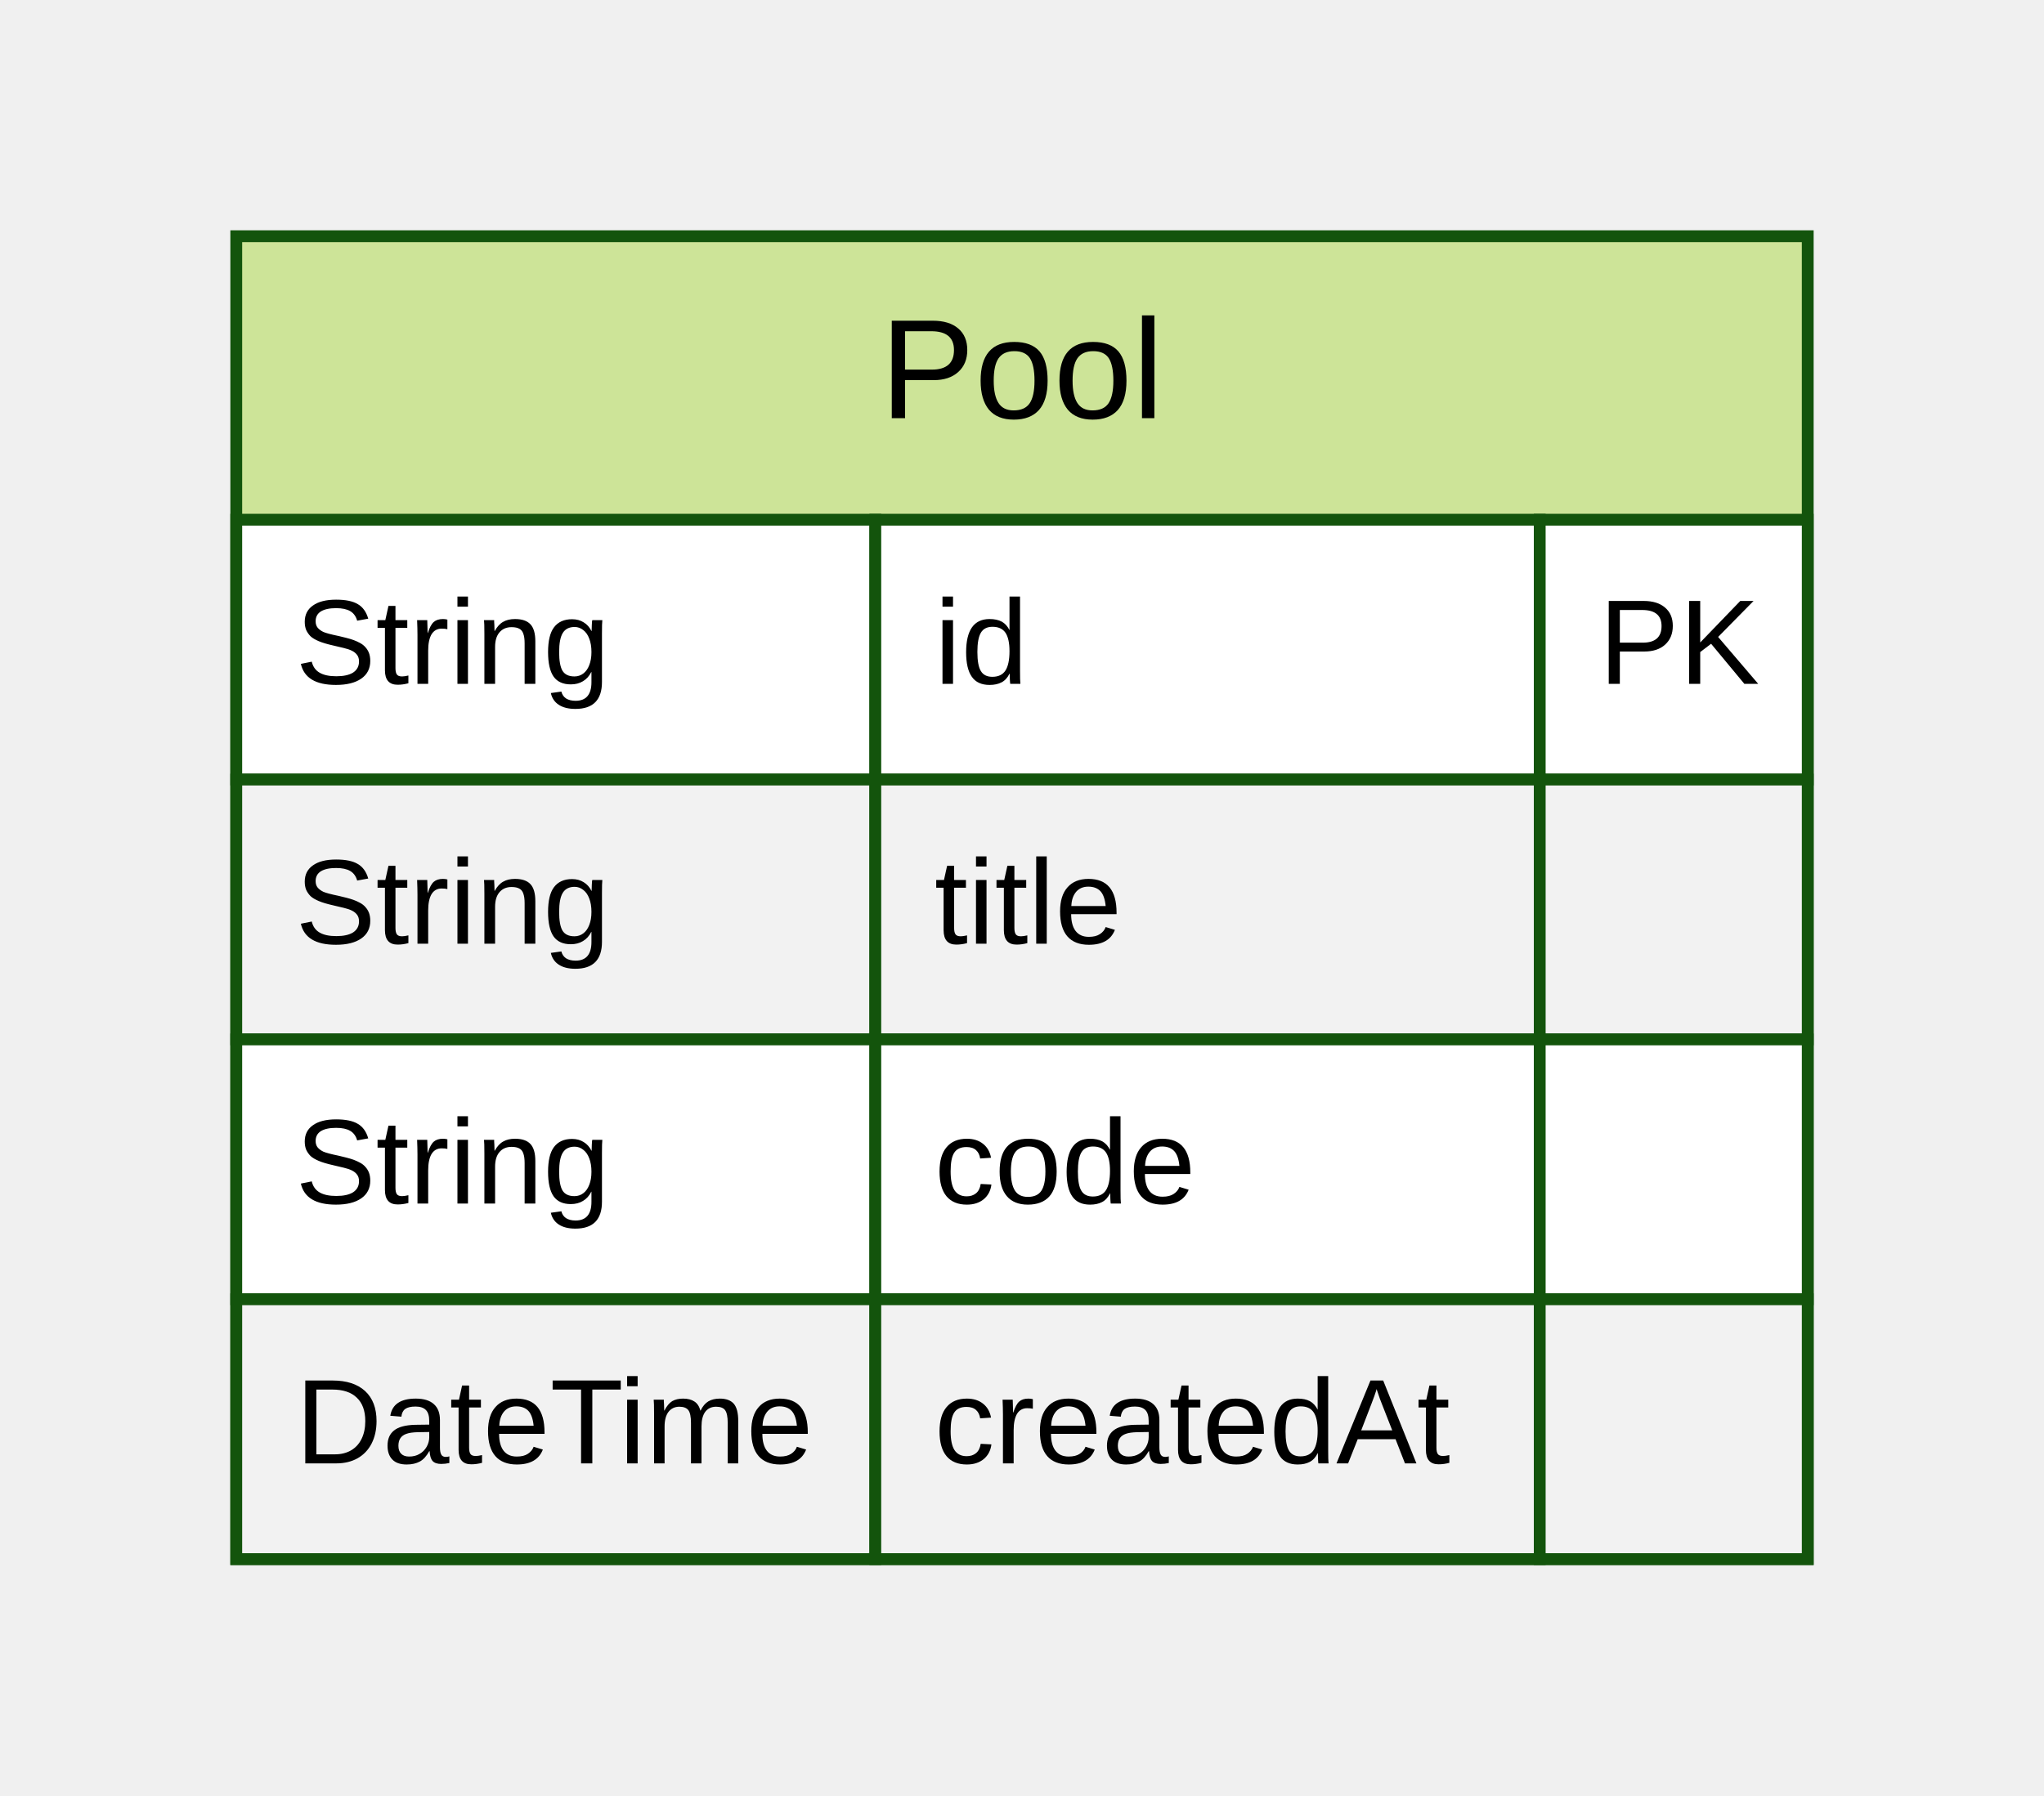
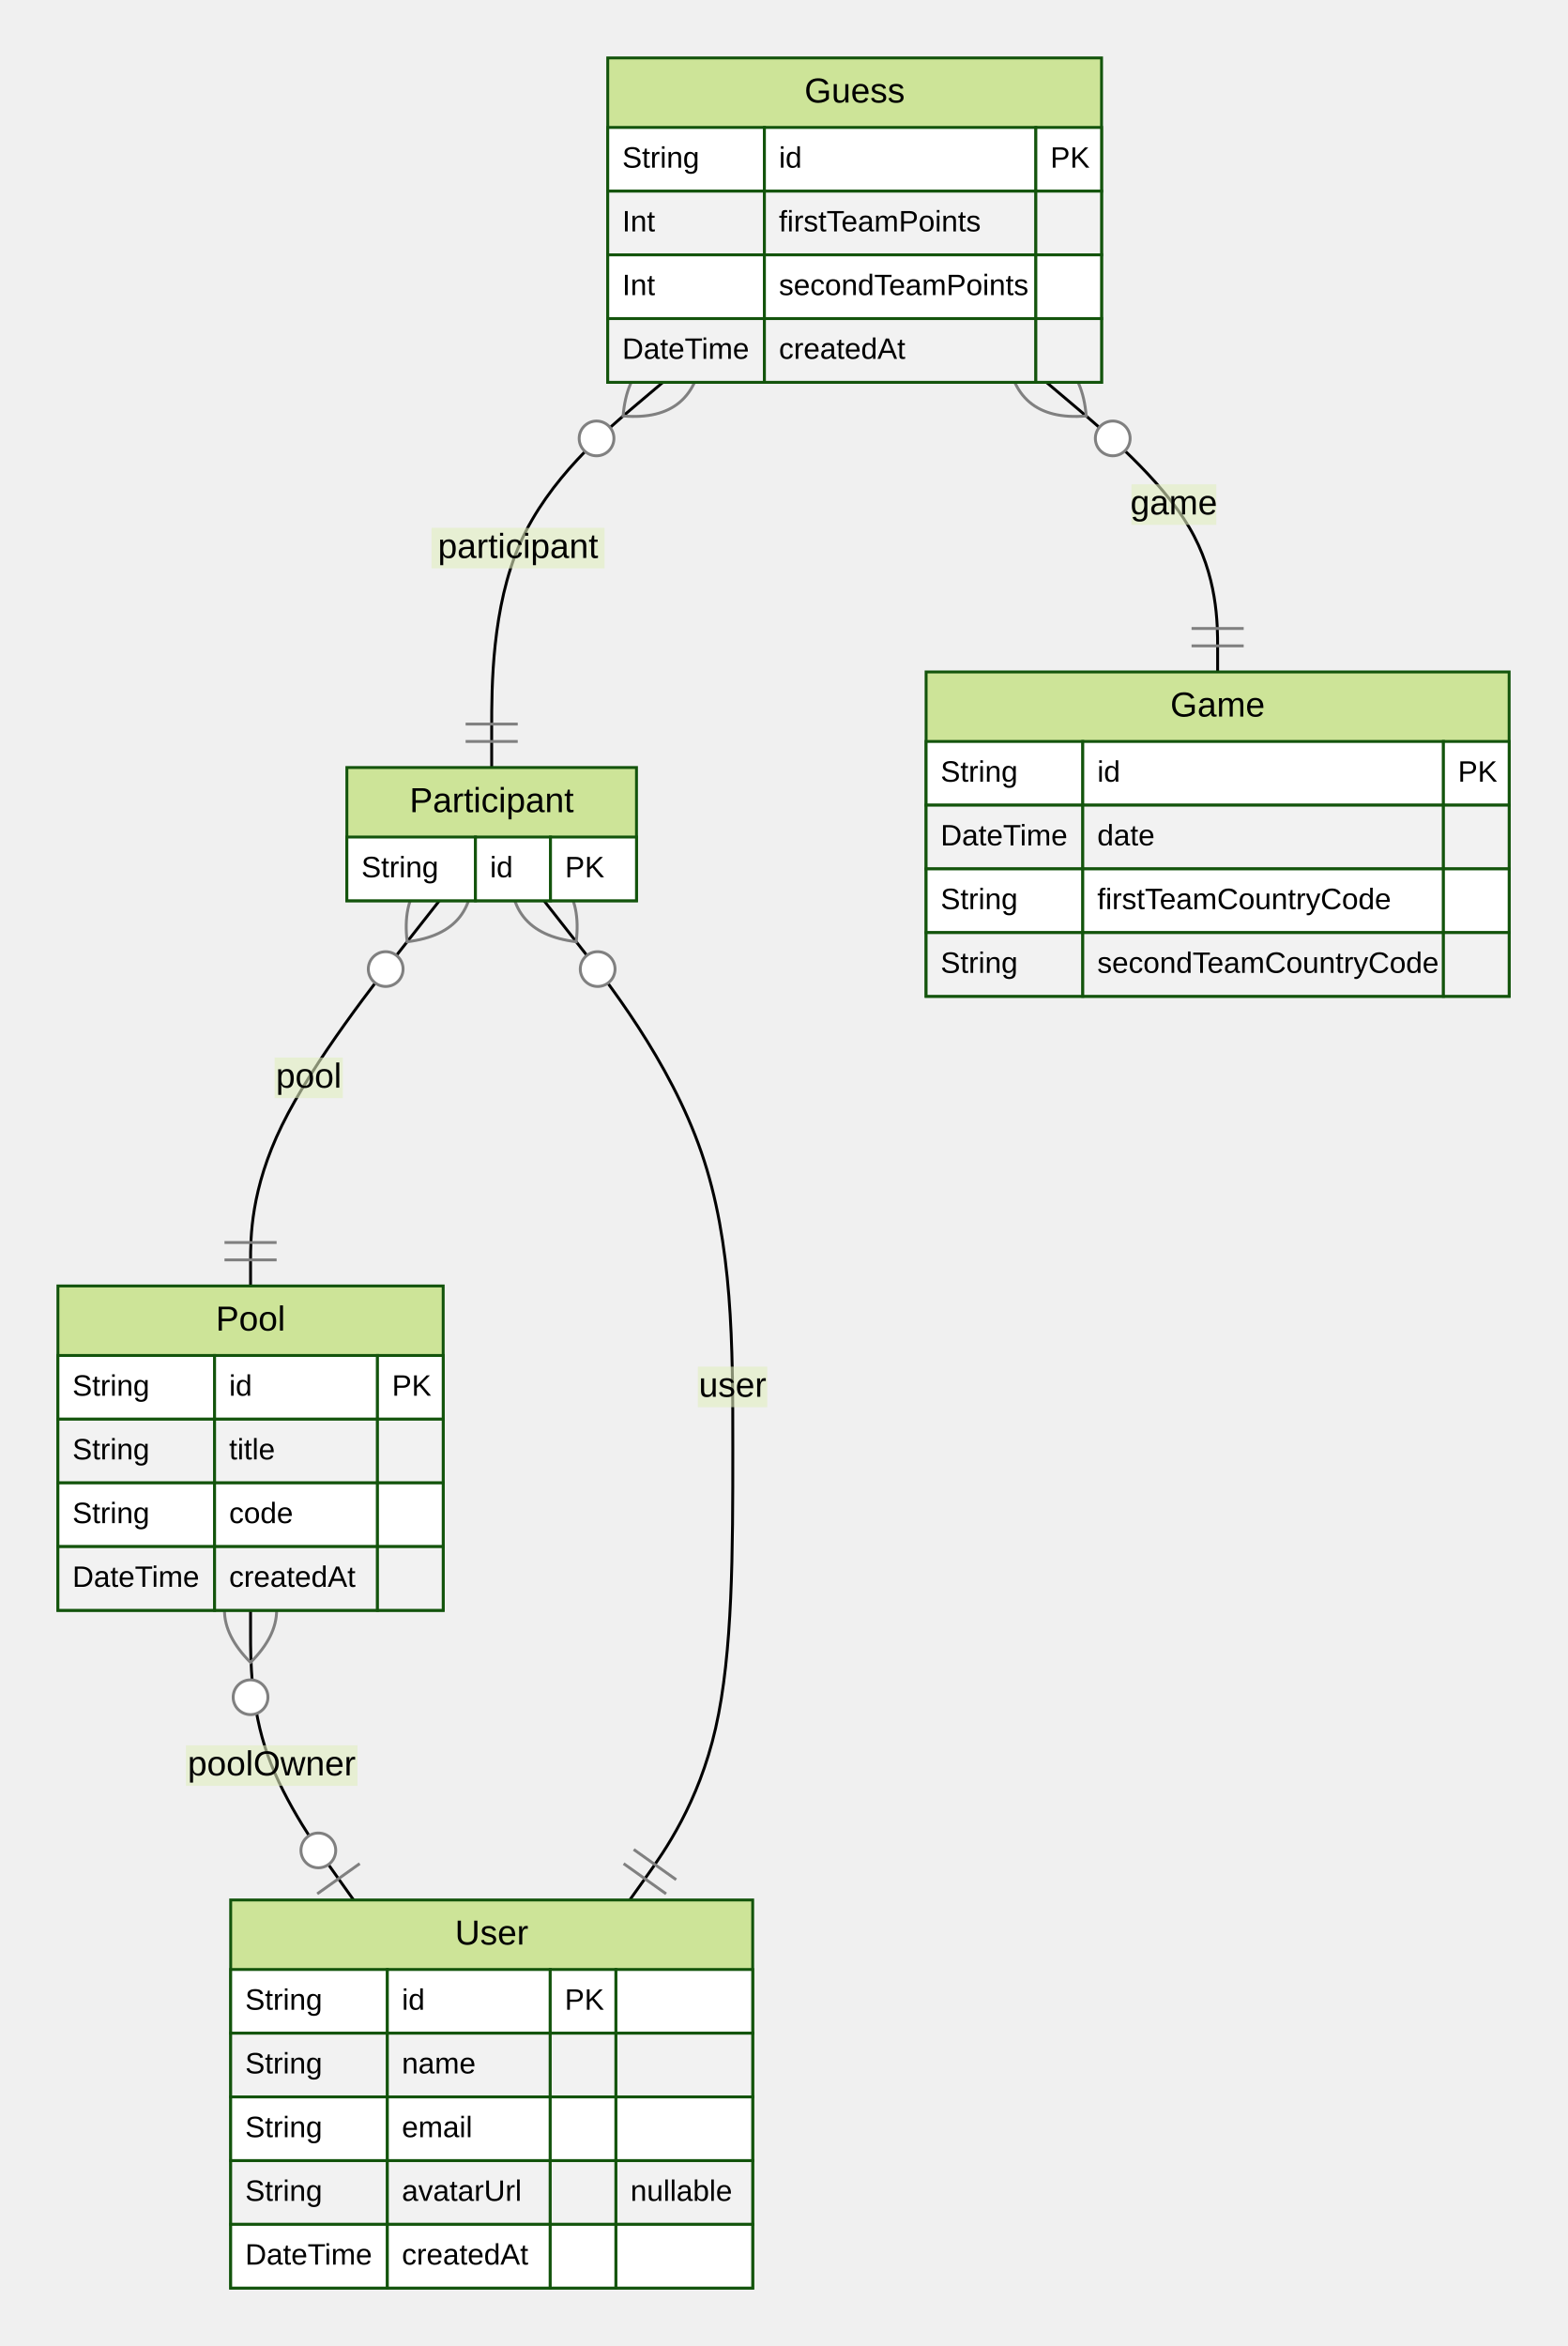
- <svg xmlns="http://www.w3.org/2000/svg" aria-labelledby="chart-title-mermaid-0 chart-desc-mermaid-0" role="img" viewBox="0 0 173.026 152" style="max-width: 173.026px; background-color: white;" width="100%" id="mermaid-0">
+ <svg xmlns="http://www.w3.org/2000/svg" aria-labelledby="chart-title-mermaid-0 chart-desc-mermaid-0" role="img" viewBox="0 0 541.082 810" style="max-width: 541.082px; background-color: white;" width="100%" id="mermaid-0">
  <style>#mermaid-0 {font-family:"trebuchet ms",verdana,arial,sans-serif;font-size:16px;fill:#000000;}#mermaid-0 .error-icon{fill:#552222;}#mermaid-0 .error-text{fill:#552222;stroke:#552222;}#mermaid-0 .edge-thickness-normal{stroke-width:2px;}#mermaid-0 .edge-thickness-thick{stroke-width:3.5px;}#mermaid-0 .edge-pattern-solid{stroke-dasharray:0;}#mermaid-0 .edge-pattern-dashed{stroke-dasharray:3;}#mermaid-0 .edge-pattern-dotted{stroke-dasharray:2;}#mermaid-0 .marker{fill:#000000;stroke:#000000;}#mermaid-0 .marker.cross{stroke:#000000;}#mermaid-0 svg{font-family:"trebuchet ms",verdana,arial,sans-serif;font-size:16px;}#mermaid-0 .entityBox{fill:#cde498;stroke:#13540c;}#mermaid-0 .attributeBoxOdd{fill:#ffffff;stroke:#13540c;}#mermaid-0 .attributeBoxEven{fill:#f2f2f2;stroke:#13540c;}#mermaid-0 .relationshipLabelBox{fill:hsl(78.158, 58.462%, 84.51%);opacity:0.7;background-color:hsl(78.158, 58.462%, 84.51%);}#mermaid-0 .relationshipLabelBox rect{opacity:0.5;}#mermaid-0 .relationshipLine{stroke:#000000;}#mermaid-0 :root{--mermaid-font-family:"trebuchet ms",verdana,arial,sans-serif;}</style>
  <g />
  <defs>
    <marker orient="auto" markerHeight="18" markerWidth="18" refY="9" refX="0" id="ONLY_ONE_START">
      <path d="M9,0 L9,18 M15,0 L15,18" fill="none" stroke="gray" />
    </marker>
  </defs>
  <defs>
    <marker orient="auto" markerHeight="18" markerWidth="18" refY="9" refX="18" id="ONLY_ONE_END">
      <path d="M3,0 L3,18 M9,0 L9,18" fill="none" stroke="gray" />
    </marker>
  </defs>
  <defs>
    <marker orient="auto" markerHeight="18" markerWidth="30" refY="9" refX="0" id="ZERO_OR_ONE_START">
      <circle r="6" cy="9" cx="21" fill="white" stroke="gray" />
      <path d="M9,0 L9,18" fill="none" stroke="gray" />
    </marker>
  </defs>
  <defs>
    <marker orient="auto" markerHeight="18" markerWidth="30" refY="9" refX="30" id="ZERO_OR_ONE_END">
      <circle r="6" cy="9" cx="9" fill="white" stroke="gray" />
      <path d="M21,0 L21,18" fill="none" stroke="gray" />
    </marker>
  </defs>
  <defs>
    <marker orient="auto" markerHeight="36" markerWidth="45" refY="18" refX="18" id="ONE_OR_MORE_START">
      <path d="M0,18 Q 18,0 36,18 Q 18,36 0,18 M42,9 L42,27" fill="none" stroke="gray" />
    </marker>
  </defs>
  <defs>
    <marker orient="auto" markerHeight="36" markerWidth="45" refY="18" refX="27" id="ONE_OR_MORE_END">
      <path d="M3,9 L3,27 M9,18 Q27,0 45,18 Q27,36 9,18" fill="none" stroke="gray" />
    </marker>
  </defs>
  <defs>
    <marker orient="auto" markerHeight="36" markerWidth="57" refY="18" refX="18" id="ZERO_OR_MORE_START">
      <circle r="6" cy="18" cx="48" fill="white" stroke="gray" />
      <path d="M0,18 Q18,0 36,18 Q18,36 0,18" fill="none" stroke="gray" />
    </marker>
  </defs>
  <defs>
    <marker orient="auto" markerHeight="36" markerWidth="57" refY="18" refX="39" id="ZERO_OR_MORE_END">
      <circle r="6" cy="18" cx="9" fill="white" stroke="gray" />
      <path d="M21,18 Q39,0 57,18 Q39,36 21,18" fill="none" stroke="gray" />
    </marker>
  </defs>
-   <g transform="translate(20,20 )" id="Pool">
+   <path marker-start="url(#ZERO_OR_MORE_START)" marker-end="url(#ZERO_OR_ONE_END)" fill="none" stroke="gray" d="M86.513,556L86.513,564.333C86.513,572.667,86.513,589.333,92.443,606C98.373,622.667,110.233,639.333,116.163,647.667L122.093,656" class="er relationshipLine" />
+   <path marker-start="url(#ZERO_OR_MORE_START)" marker-end="url(#ONLY_ONE_END)" fill="none" stroke="gray" d="M187.835,311L198.7,324.833C209.565,338.667,231.296,366.333,242.161,397.833C253.026,429.333,253.026,464.667,253.026,500C253.026,535.333,253.026,570.667,247.096,596.667C241.167,622.667,229.307,639.333,223.377,647.667L217.447,656" class="er relationshipLine" />
+   <path marker-start="url(#ZERO_OR_MORE_START)" marker-end="url(#ONLY_ONE_END)" fill="none" stroke="gray" d="M151.705,311L140.839,324.833C129.974,338.667,108.244,366.333,97.378,388.5C86.513,410.667,86.513,427.333,86.513,435.667L86.513,444" class="er relationshipLine" />
+   <path marker-start="url(#ZERO_OR_MORE_START)" marker-end="url(#ONLY_ONE_END)" fill="none" stroke="gray" d="M228.887,132L219.034,140.333C209.181,148.667,189.476,165.333,179.623,187.5C169.77,209.667,169.77,237.333,169.77,251.167L169.77,265" class="er relationshipLine" />
+   <path marker-start="url(#ZERO_OR_MORE_START)" marker-end="url(#ONLY_ONE_END)" fill="none" stroke="gray" d="M361.309,132L371.162,140.333C381.015,148.667,400.72,165.333,410.573,182C420.426,198.667,420.426,215.333,420.426,223.667L420.426,232" class="er relationshipLine" />
+   <g transform="translate(20,444 )" id="Pool">
    <rect height="112" width="133.026" y="0" x="0" stroke="gray" fill-opacity="100%" fill="honeydew" class="er entityBox" />
    <text transform="translate(66.51321,12)" style="font-family: &quot;trebuchet ms&quot;, verdana, arial, sans-serif;; font-size: 12px" text-anchor="middle" dominant-baseline="middle" y="0" x="0" id="entity-Pool" class="er entityLabel">Pool</text>
    <rect height="22" width="54.096" y="24" x="0" stroke="gray" fill-opacity="100%" fill="honeydew" class="er attributeBoxOdd" />
    <text transform="translate(5,35)" style="font-family: &quot;trebuchet ms&quot;, verdana, arial, sans-serif;; font-size: 10.2px" text-anchor="left" dominant-baseline="middle" y="0" x="0" id="entity-Pool-attr-1-type" class="er entityLabel">String</text>
    <rect height="22" width="56.243" y="24" x="54.096" stroke="gray" fill-opacity="100%" fill="honeydew" class="er attributeBoxOdd" />
    <text transform="translate(59.09555,35)" style="font-family: &quot;trebuchet ms&quot;, verdana, arial, sans-serif;; font-size: 10.2px" text-anchor="left" dominant-baseline="middle" y="0" x="0" id="entity-Pool-attr-1-name" class="er entityLabel">id</text>
    <rect height="22" width="22.688" y="24" x="110.339" stroke="gray" fill-opacity="100%" fill="honeydew" class="er attributeBoxOdd" />
    <text transform="translate(115.3387,35)" style="font-family: &quot;trebuchet ms&quot;, verdana, arial, sans-serif;; font-size: 10.2px" text-anchor="left" dominant-baseline="middle" y="0" x="0" id="entity-Pool-attr-1-key" class="er entityLabel">PK</text>
    <rect height="22" width="54.096" y="46" x="0" stroke="gray" fill-opacity="100%" fill="honeydew" class="er attributeBoxEven" />
    <text transform="translate(5,57)" style="font-family: &quot;trebuchet ms&quot;, verdana, arial, sans-serif;; font-size: 10.2px" text-anchor="left" dominant-baseline="middle" y="0" x="0" id="entity-Pool-attr-2-type" class="er entityLabel">String</text>
    <rect height="22" width="56.243" y="46" x="54.096" stroke="gray" fill-opacity="100%" fill="honeydew" class="er attributeBoxEven" />
    <text transform="translate(59.09555,57)" style="font-family: &quot;trebuchet ms&quot;, verdana, arial, sans-serif;; font-size: 10.2px" text-anchor="left" dominant-baseline="middle" y="0" x="0" id="entity-Pool-attr-2-name" class="er entityLabel">title</text>
    <rect height="22" width="22.688" y="46" x="110.339" stroke="gray" fill-opacity="100%" fill="honeydew" class="er attributeBoxEven" />
    <text transform="translate(115.3387,57)" style="font-family: &quot;trebuchet ms&quot;, verdana, arial, sans-serif;; font-size: 10.2px" text-anchor="left" dominant-baseline="middle" y="0" x="0" id="entity-Pool-attr-2-key" class="er entityLabel" />
    <rect height="22" width="54.096" y="68" x="0" stroke="gray" fill-opacity="100%" fill="honeydew" class="er attributeBoxOdd" />
    <text transform="translate(5,79)" style="font-family: &quot;trebuchet ms&quot;, verdana, arial, sans-serif;; font-size: 10.2px" text-anchor="left" dominant-baseline="middle" y="0" x="0" id="entity-Pool-attr-3-type" class="er entityLabel">String</text>
    <rect height="22" width="56.243" y="68" x="54.096" stroke="gray" fill-opacity="100%" fill="honeydew" class="er attributeBoxOdd" />
    <text transform="translate(59.09555,79)" style="font-family: &quot;trebuchet ms&quot;, verdana, arial, sans-serif;; font-size: 10.2px" text-anchor="left" dominant-baseline="middle" y="0" x="0" id="entity-Pool-attr-3-name" class="er entityLabel">code</text>
    <rect height="22" width="22.688" y="68" x="110.339" stroke="gray" fill-opacity="100%" fill="honeydew" class="er attributeBoxOdd" />
    <text transform="translate(115.3387,79)" style="font-family: &quot;trebuchet ms&quot;, verdana, arial, sans-serif;; font-size: 10.2px" text-anchor="left" dominant-baseline="middle" y="0" x="0" id="entity-Pool-attr-3-key" class="er entityLabel" />
    <rect height="22" width="54.096" y="90" x="0" stroke="gray" fill-opacity="100%" fill="honeydew" class="er attributeBoxEven" />
    <text transform="translate(5,101)" style="font-family: &quot;trebuchet ms&quot;, verdana, arial, sans-serif;; font-size: 10.2px" text-anchor="left" dominant-baseline="middle" y="0" x="0" id="entity-Pool-attr-4-type" class="er entityLabel">DateTime</text>
    <rect height="22" width="56.243" y="90" x="54.096" stroke="gray" fill-opacity="100%" fill="honeydew" class="er attributeBoxEven" />
    <text transform="translate(59.09555,101)" style="font-family: &quot;trebuchet ms&quot;, verdana, arial, sans-serif;; font-size: 10.2px" text-anchor="left" dominant-baseline="middle" y="0" x="0" id="entity-Pool-attr-4-name" class="er entityLabel">createdAt</text>
    <rect height="22" width="22.688" y="90" x="110.339" stroke="gray" fill-opacity="100%" fill="honeydew" class="er attributeBoxEven" />
    <text transform="translate(115.3387,101)" style="font-family: &quot;trebuchet ms&quot;, verdana, arial, sans-serif;; font-size: 10.2px" text-anchor="left" dominant-baseline="middle" y="0" x="0" id="entity-Pool-attr-4-key" class="er entityLabel" />
  </g>
+   <g transform="translate(119.7698,265 )" id="Participant">
+     <rect height="46" width="100" y="0" x="0" stroke="gray" fill-opacity="100%" fill="honeydew" class="er entityBox" />
+     <text transform="translate(50,12)" style="font-family: &quot;trebuchet ms&quot;, verdana, arial, sans-serif;; font-size: 12px" text-anchor="middle" dominant-baseline="middle" y="0" x="0" id="entity-Participant" class="er entityLabel">Participant</text>
+     <rect height="22" width="44.399" y="24" x="0" stroke="gray" fill-opacity="100%" fill="honeydew" class="er attributeBoxOdd" />
+     <text transform="translate(5,35)" style="font-family: &quot;trebuchet ms&quot;, verdana, arial, sans-serif;; font-size: 10.2px" text-anchor="left" dominant-baseline="middle" y="0" x="0" id="entity-Participant-attr-1-type" class="er entityLabel">String</text>
+     <rect height="22" width="25.911" y="24" x="44.399" stroke="gray" fill-opacity="100%" fill="honeydew" class="er attributeBoxOdd" />
+     <text transform="translate(49.39862,35)" style="font-family: &quot;trebuchet ms&quot;, verdana, arial, sans-serif;; font-size: 10.2px" text-anchor="left" dominant-baseline="middle" y="0" x="0" id="entity-Participant-attr-1-name" class="er entityLabel">id</text>
+     <rect height="22" width="29.69" y="24" x="70.31" stroke="gray" fill-opacity="100%" fill="honeydew" class="er attributeBoxOdd" />
+     <text transform="translate(75.30976,35)" style="font-family: &quot;trebuchet ms&quot;, verdana, arial, sans-serif;; font-size: 10.2px" text-anchor="left" dominant-baseline="middle" y="0" x="0" id="entity-Participant-attr-1-key" class="er entityLabel">PK</text>
+   </g>
+   <g transform="translate(79.65034,656 )" id="User">
+     <rect height="134" width="180.239" y="0" x="0" stroke="gray" fill-opacity="100%" fill="honeydew" class="er entityBox" />
+     <text transform="translate(90.11948,12)" style="font-family: &quot;trebuchet ms&quot;, verdana, arial, sans-serif;; font-size: 12px" text-anchor="middle" dominant-baseline="middle" y="0" x="0" id="entity-User" class="er entityLabel">User</text>
+     <rect height="22" width="54.096" y="24" x="0" stroke="gray" fill-opacity="100%" fill="honeydew" class="er attributeBoxOdd" />
+     <text transform="translate(5,35)" style="font-family: &quot;trebuchet ms&quot;, verdana, arial, sans-serif;; font-size: 10.2px" text-anchor="left" dominant-baseline="middle" y="0" x="0" id="entity-User-attr-1-type" class="er entityLabel">String</text>
+     <rect height="22" width="56.243" y="24" x="54.096" stroke="gray" fill-opacity="100%" fill="honeydew" class="er attributeBoxOdd" />
+     <text transform="translate(59.09555,35)" style="font-family: &quot;trebuchet ms&quot;, verdana, arial, sans-serif;; font-size: 10.2px" text-anchor="left" dominant-baseline="middle" y="0" x="0" id="entity-User-attr-1-name" class="er entityLabel">id</text>
+     <rect height="22" width="22.688" y="24" x="110.339" stroke="gray" fill-opacity="100%" fill="honeydew" class="er attributeBoxOdd" />
+     <text transform="translate(115.3387,35)" style="font-family: &quot;trebuchet ms&quot;, verdana, arial, sans-serif;; font-size: 10.2px" text-anchor="left" dominant-baseline="middle" y="0" x="0" id="entity-User-attr-1-key" class="er entityLabel">PK</text>
+     <rect height="22" width="47.213" y="24" x="133.026" stroke="gray" fill-opacity="100%" fill="honeydew" class="er attributeBoxOdd" />
+     <text transform="translate(138.0264,35)" style="font-family: &quot;trebuchet ms&quot;, verdana, arial, sans-serif;; font-size: 10.2px" text-anchor="left" dominant-baseline="middle" y="0" x="0" id="entity-User-attr-1-comment" class="er entityLabel" />
+     <rect height="22" width="54.096" y="46" x="0" stroke="gray" fill-opacity="100%" fill="honeydew" class="er attributeBoxEven" />
+     <text transform="translate(5,57)" style="font-family: &quot;trebuchet ms&quot;, verdana, arial, sans-serif;; font-size: 10.2px" text-anchor="left" dominant-baseline="middle" y="0" x="0" id="entity-User-attr-2-type" class="er entityLabel">String</text>
+     <rect height="22" width="56.243" y="46" x="54.096" stroke="gray" fill-opacity="100%" fill="honeydew" class="er attributeBoxEven" />
+     <text transform="translate(59.09555,57)" style="font-family: &quot;trebuchet ms&quot;, verdana, arial, sans-serif;; font-size: 10.2px" text-anchor="left" dominant-baseline="middle" y="0" x="0" id="entity-User-attr-2-name" class="er entityLabel">name</text>
+     <rect height="22" width="22.688" y="46" x="110.339" stroke="gray" fill-opacity="100%" fill="honeydew" class="er attributeBoxEven" />
+     <text transform="translate(115.3387,57)" style="font-family: &quot;trebuchet ms&quot;, verdana, arial, sans-serif;; font-size: 10.2px" text-anchor="left" dominant-baseline="middle" y="0" x="0" id="entity-User-attr-2-key" class="er entityLabel" />
+     <rect height="22" width="47.213" y="46" x="133.026" stroke="gray" fill-opacity="100%" fill="honeydew" class="er attributeBoxEven" />
+     <text transform="translate(138.0264,57)" style="font-family: &quot;trebuchet ms&quot;, verdana, arial, sans-serif;; font-size: 10.2px" text-anchor="left" dominant-baseline="middle" y="0" x="0" id="entity-User-attr-2-comment" class="er entityLabel" />
+     <rect height="22" width="54.096" y="68" x="0" stroke="gray" fill-opacity="100%" fill="honeydew" class="er attributeBoxOdd" />
+     <text transform="translate(5,79)" style="font-family: &quot;trebuchet ms&quot;, verdana, arial, sans-serif;; font-size: 10.2px" text-anchor="left" dominant-baseline="middle" y="0" x="0" id="entity-User-attr-3-type" class="er entityLabel">String</text>
+     <rect height="22" width="56.243" y="68" x="54.096" stroke="gray" fill-opacity="100%" fill="honeydew" class="er attributeBoxOdd" />
+     <text transform="translate(59.09555,79)" style="font-family: &quot;trebuchet ms&quot;, verdana, arial, sans-serif;; font-size: 10.2px" text-anchor="left" dominant-baseline="middle" y="0" x="0" id="entity-User-attr-3-name" class="er entityLabel">email</text>
+     <rect height="22" width="22.688" y="68" x="110.339" stroke="gray" fill-opacity="100%" fill="honeydew" class="er attributeBoxOdd" />
+     <text transform="translate(115.3387,79)" style="font-family: &quot;trebuchet ms&quot;, verdana, arial, sans-serif;; font-size: 10.2px" text-anchor="left" dominant-baseline="middle" y="0" x="0" id="entity-User-attr-3-key" class="er entityLabel" />
+     <rect height="22" width="47.213" y="68" x="133.026" stroke="gray" fill-opacity="100%" fill="honeydew" class="er attributeBoxOdd" />
+     <text transform="translate(138.0264,79)" style="font-family: &quot;trebuchet ms&quot;, verdana, arial, sans-serif;; font-size: 10.2px" text-anchor="left" dominant-baseline="middle" y="0" x="0" id="entity-User-attr-3-comment" class="er entityLabel" />
+     <rect height="22" width="54.096" y="90" x="0" stroke="gray" fill-opacity="100%" fill="honeydew" class="er attributeBoxEven" />
+     <text transform="translate(5,101)" style="font-family: &quot;trebuchet ms&quot;, verdana, arial, sans-serif;; font-size: 10.2px" text-anchor="left" dominant-baseline="middle" y="0" x="0" id="entity-User-attr-4-type" class="er entityLabel">String</text>
+     <rect height="22" width="56.243" y="90" x="54.096" stroke="gray" fill-opacity="100%" fill="honeydew" class="er attributeBoxEven" />
+     <text transform="translate(59.09555,101)" style="font-family: &quot;trebuchet ms&quot;, verdana, arial, sans-serif;; font-size: 10.2px" text-anchor="left" dominant-baseline="middle" y="0" x="0" id="entity-User-attr-4-name" class="er entityLabel">avatarUrl</text>
+     <rect height="22" width="22.688" y="90" x="110.339" stroke="gray" fill-opacity="100%" fill="honeydew" class="er attributeBoxEven" />
+     <text transform="translate(115.3387,101)" style="font-family: &quot;trebuchet ms&quot;, verdana, arial, sans-serif;; font-size: 10.2px" text-anchor="left" dominant-baseline="middle" y="0" x="0" id="entity-User-attr-4-key" class="er entityLabel" />
+     <rect height="22" width="47.213" y="90" x="133.026" stroke="gray" fill-opacity="100%" fill="honeydew" class="er attributeBoxEven" />
+     <text transform="translate(138.0264,101)" style="font-family: &quot;trebuchet ms&quot;, verdana, arial, sans-serif;; font-size: 10.2px" text-anchor="left" dominant-baseline="middle" y="0" x="0" id="entity-User-attr-4-comment" class="er entityLabel">nullable</text>
+     <rect height="22" width="54.096" y="112" x="0" stroke="gray" fill-opacity="100%" fill="honeydew" class="er attributeBoxOdd" />
+     <text transform="translate(5,123)" style="font-family: &quot;trebuchet ms&quot;, verdana, arial, sans-serif;; font-size: 10.2px" text-anchor="left" dominant-baseline="middle" y="0" x="0" id="entity-User-attr-5-type" class="er entityLabel">DateTime</text>
+     <rect height="22" width="56.243" y="112" x="54.096" stroke="gray" fill-opacity="100%" fill="honeydew" class="er attributeBoxOdd" />
+     <text transform="translate(59.09555,123)" style="font-family: &quot;trebuchet ms&quot;, verdana, arial, sans-serif;; font-size: 10.2px" text-anchor="left" dominant-baseline="middle" y="0" x="0" id="entity-User-attr-5-name" class="er entityLabel">createdAt</text>
+     <rect height="22" width="22.688" y="112" x="110.339" stroke="gray" fill-opacity="100%" fill="honeydew" class="er attributeBoxOdd" />
+     <text transform="translate(115.3387,123)" style="font-family: &quot;trebuchet ms&quot;, verdana, arial, sans-serif;; font-size: 10.2px" text-anchor="left" dominant-baseline="middle" y="0" x="0" id="entity-User-attr-5-key" class="er entityLabel" />
+     <rect height="22" width="47.213" y="112" x="133.026" stroke="gray" fill-opacity="100%" fill="honeydew" class="er attributeBoxOdd" />
+     <text transform="translate(138.0264,123)" style="font-family: &quot;trebuchet ms&quot;, verdana, arial, sans-serif;; font-size: 10.2px" text-anchor="left" dominant-baseline="middle" y="0" x="0" id="entity-User-attr-5-comment" class="er entityLabel" />
+   </g>
+   <g transform="translate(319.7698,232 )" id="Game">
+     <rect height="112" width="201.312" y="0" x="0" stroke="gray" fill-opacity="100%" fill="honeydew" class="er entityBox" />
+     <text transform="translate(100.6562,12)" style="font-family: &quot;trebuchet ms&quot;, verdana, arial, sans-serif;; font-size: 12px" text-anchor="middle" dominant-baseline="middle" y="0" x="0" id="entity-Game" class="er entityLabel">Game</text>
+     <rect height="22" width="54.096" y="24" x="0" stroke="gray" fill-opacity="100%" fill="honeydew" class="er attributeBoxOdd" />
+     <text transform="translate(5,35)" style="font-family: &quot;trebuchet ms&quot;, verdana, arial, sans-serif;; font-size: 10.2px" text-anchor="left" dominant-baseline="middle" y="0" x="0" id="entity-Game-attr-1-type" class="er entityLabel">String</text>
+     <rect height="22" width="124.529" y="24" x="54.096" stroke="gray" fill-opacity="100%" fill="honeydew" class="er attributeBoxOdd" />
+     <text transform="translate(59.09555,35)" style="font-family: &quot;trebuchet ms&quot;, verdana, arial, sans-serif;; font-size: 10.2px" text-anchor="left" dominant-baseline="middle" y="0" x="0" id="entity-Game-attr-1-name" class="er entityLabel">id</text>
+     <rect height="22" width="22.688" y="24" x="178.625" stroke="gray" fill-opacity="100%" fill="honeydew" class="er attributeBoxOdd" />
+     <text transform="translate(183.6248,35)" style="font-family: &quot;trebuchet ms&quot;, verdana, arial, sans-serif;; font-size: 10.2px" text-anchor="left" dominant-baseline="middle" y="0" x="0" id="entity-Game-attr-1-key" class="er entityLabel">PK</text>
+     <rect height="22" width="54.096" y="46" x="0" stroke="gray" fill-opacity="100%" fill="honeydew" class="er attributeBoxEven" />
+     <text transform="translate(5,57)" style="font-family: &quot;trebuchet ms&quot;, verdana, arial, sans-serif;; font-size: 10.2px" text-anchor="left" dominant-baseline="middle" y="0" x="0" id="entity-Game-attr-2-type" class="er entityLabel">DateTime</text>
+     <rect height="22" width="124.529" y="46" x="54.096" stroke="gray" fill-opacity="100%" fill="honeydew" class="er attributeBoxEven" />
+     <text transform="translate(59.09555,57)" style="font-family: &quot;trebuchet ms&quot;, verdana, arial, sans-serif;; font-size: 10.2px" text-anchor="left" dominant-baseline="middle" y="0" x="0" id="entity-Game-attr-2-name" class="er entityLabel">date</text>
+     <rect height="22" width="22.688" y="46" x="178.625" stroke="gray" fill-opacity="100%" fill="honeydew" class="er attributeBoxEven" />
+     <text transform="translate(183.6248,57)" style="font-family: &quot;trebuchet ms&quot;, verdana, arial, sans-serif;; font-size: 10.2px" text-anchor="left" dominant-baseline="middle" y="0" x="0" id="entity-Game-attr-2-key" class="er entityLabel" />
+     <rect height="22" width="54.096" y="68" x="0" stroke="gray" fill-opacity="100%" fill="honeydew" class="er attributeBoxOdd" />
+     <text transform="translate(5,79)" style="font-family: &quot;trebuchet ms&quot;, verdana, arial, sans-serif;; font-size: 10.2px" text-anchor="left" dominant-baseline="middle" y="0" x="0" id="entity-Game-attr-3-type" class="er entityLabel">String</text>
+     <rect height="22" width="124.529" y="68" x="54.096" stroke="gray" fill-opacity="100%" fill="honeydew" class="er attributeBoxOdd" />
+     <text transform="translate(59.09555,79)" style="font-family: &quot;trebuchet ms&quot;, verdana, arial, sans-serif;; font-size: 10.2px" text-anchor="left" dominant-baseline="middle" y="0" x="0" id="entity-Game-attr-3-name" class="er entityLabel">firstTeamCountryCode</text>
+     <rect height="22" width="22.688" y="68" x="178.625" stroke="gray" fill-opacity="100%" fill="honeydew" class="er attributeBoxOdd" />
+     <text transform="translate(183.6248,79)" style="font-family: &quot;trebuchet ms&quot;, verdana, arial, sans-serif;; font-size: 10.2px" text-anchor="left" dominant-baseline="middle" y="0" x="0" id="entity-Game-attr-3-key" class="er entityLabel" />
+     <rect height="22" width="54.096" y="90" x="0" stroke="gray" fill-opacity="100%" fill="honeydew" class="er attributeBoxEven" />
+     <text transform="translate(5,101)" style="font-family: &quot;trebuchet ms&quot;, verdana, arial, sans-serif;; font-size: 10.2px" text-anchor="left" dominant-baseline="middle" y="0" x="0" id="entity-Game-attr-4-type" class="er entityLabel">String</text>
+     <rect height="22" width="124.529" y="90" x="54.096" stroke="gray" fill-opacity="100%" fill="honeydew" class="er attributeBoxEven" />
+     <text transform="translate(59.09555,101)" style="font-family: &quot;trebuchet ms&quot;, verdana, arial, sans-serif;; font-size: 10.2px" text-anchor="left" dominant-baseline="middle" y="0" x="0" id="entity-Game-attr-4-name" class="er entityLabel">secondTeamCountryCode</text>
+     <rect height="22" width="22.688" y="90" x="178.625" stroke="gray" fill-opacity="100%" fill="honeydew" class="er attributeBoxEven" />
+     <text transform="translate(183.6248,101)" style="font-family: &quot;trebuchet ms&quot;, verdana, arial, sans-serif;; font-size: 10.2px" text-anchor="left" dominant-baseline="middle" y="0" x="0" id="entity-Game-attr-4-key" class="er entityLabel" />
+   </g>
+   <g transform="translate(209.8457,20 )" id="Guess">
+     <rect height="112" width="170.504" y="0" x="0" stroke="gray" fill-opacity="100%" fill="honeydew" class="er entityBox" />
+     <text transform="translate(85.2522,12)" style="font-family: &quot;trebuchet ms&quot;, verdana, arial, sans-serif;; font-size: 12px" text-anchor="middle" dominant-baseline="middle" y="0" x="0" id="entity-Guess" class="er entityLabel">Guess</text>
+     <rect height="22" width="54.096" y="24" x="0" stroke="gray" fill-opacity="100%" fill="honeydew" class="er attributeBoxOdd" />
+     <text transform="translate(5,35)" style="font-family: &quot;trebuchet ms&quot;, verdana, arial, sans-serif;; font-size: 10.2px" text-anchor="left" dominant-baseline="middle" y="0" x="0" id="entity-Guess-attr-1-type" class="er entityLabel">String</text>
+     <rect height="22" width="93.721" y="24" x="54.096" stroke="gray" fill-opacity="100%" fill="honeydew" class="er attributeBoxOdd" />
+     <text transform="translate(59.09555,35)" style="font-family: &quot;trebuchet ms&quot;, verdana, arial, sans-serif;; font-size: 10.2px" text-anchor="left" dominant-baseline="middle" y="0" x="0" id="entity-Guess-attr-1-name" class="er entityLabel">id</text>
+     <rect height="22" width="22.688" y="24" x="147.817" stroke="gray" fill-opacity="100%" fill="honeydew" class="er attributeBoxOdd" />
+     <text transform="translate(152.8167,35)" style="font-family: &quot;trebuchet ms&quot;, verdana, arial, sans-serif;; font-size: 10.2px" text-anchor="left" dominant-baseline="middle" y="0" x="0" id="entity-Guess-attr-1-key" class="er entityLabel">PK</text>
+     <rect height="22" width="54.096" y="46" x="0" stroke="gray" fill-opacity="100%" fill="honeydew" class="er attributeBoxEven" />
+     <text transform="translate(5,57)" style="font-family: &quot;trebuchet ms&quot;, verdana, arial, sans-serif;; font-size: 10.2px" text-anchor="left" dominant-baseline="middle" y="0" x="0" id="entity-Guess-attr-2-type" class="er entityLabel">Int</text>
+     <rect height="22" width="93.721" y="46" x="54.096" stroke="gray" fill-opacity="100%" fill="honeydew" class="er attributeBoxEven" />
+     <text transform="translate(59.09555,57)" style="font-family: &quot;trebuchet ms&quot;, verdana, arial, sans-serif;; font-size: 10.2px" text-anchor="left" dominant-baseline="middle" y="0" x="0" id="entity-Guess-attr-2-name" class="er entityLabel">firstTeamPoints</text>
+     <rect height="22" width="22.688" y="46" x="147.817" stroke="gray" fill-opacity="100%" fill="honeydew" class="er attributeBoxEven" />
+     <text transform="translate(152.8167,57)" style="font-family: &quot;trebuchet ms&quot;, verdana, arial, sans-serif;; font-size: 10.2px" text-anchor="left" dominant-baseline="middle" y="0" x="0" id="entity-Guess-attr-2-key" class="er entityLabel" />
+     <rect height="22" width="54.096" y="68" x="0" stroke="gray" fill-opacity="100%" fill="honeydew" class="er attributeBoxOdd" />
+     <text transform="translate(5,79)" style="font-family: &quot;trebuchet ms&quot;, verdana, arial, sans-serif;; font-size: 10.2px" text-anchor="left" dominant-baseline="middle" y="0" x="0" id="entity-Guess-attr-3-type" class="er entityLabel">Int</text>
+     <rect height="22" width="93.721" y="68" x="54.096" stroke="gray" fill-opacity="100%" fill="honeydew" class="er attributeBoxOdd" />
+     <text transform="translate(59.09555,79)" style="font-family: &quot;trebuchet ms&quot;, verdana, arial, sans-serif;; font-size: 10.2px" text-anchor="left" dominant-baseline="middle" y="0" x="0" id="entity-Guess-attr-3-name" class="er entityLabel">secondTeamPoints</text>
+     <rect height="22" width="22.688" y="68" x="147.817" stroke="gray" fill-opacity="100%" fill="honeydew" class="er attributeBoxOdd" />
+     <text transform="translate(152.8167,79)" style="font-family: &quot;trebuchet ms&quot;, verdana, arial, sans-serif;; font-size: 10.2px" text-anchor="left" dominant-baseline="middle" y="0" x="0" id="entity-Guess-attr-3-key" class="er entityLabel" />
+     <rect height="22" width="54.096" y="90" x="0" stroke="gray" fill-opacity="100%" fill="honeydew" class="er attributeBoxEven" />
+     <text transform="translate(5,101)" style="font-family: &quot;trebuchet ms&quot;, verdana, arial, sans-serif;; font-size: 10.2px" text-anchor="left" dominant-baseline="middle" y="0" x="0" id="entity-Guess-attr-4-type" class="er entityLabel">DateTime</text>
+     <rect height="22" width="93.721" y="90" x="54.096" stroke="gray" fill-opacity="100%" fill="honeydew" class="er attributeBoxEven" />
+     <text transform="translate(59.09555,101)" style="font-family: &quot;trebuchet ms&quot;, verdana, arial, sans-serif;; font-size: 10.2px" text-anchor="left" dominant-baseline="middle" y="0" x="0" id="entity-Guess-attr-4-name" class="er entityLabel">createdAt</text>
+     <rect height="22" width="22.688" y="90" x="147.817" stroke="gray" fill-opacity="100%" fill="honeydew" class="er attributeBoxEven" />
+     <text transform="translate(152.8167,101)" style="font-family: &quot;trebuchet ms&quot;, verdana, arial, sans-serif;; font-size: 10.2px" text-anchor="left" dominant-baseline="middle" y="0" x="0" id="entity-Guess-attr-4-key" class="er entityLabel" />
+   </g>
+   <rect fill-opacity="85%" fill="white" height="14" width="59.221" y="602.592" x="64.199" class="er relationshipLabelBox" />
+   <text style="font-family: &quot;trebuchet ms&quot;, verdana, arial, sans-serif;; font-size: 12px" dominant-baseline="middle" text-anchor="middle" y="609.592" x="93.81" id="rel1" class="er relationshipLabel">poolOwner</text>
+   <rect fill-opacity="85%" fill="white" height="14" width="23.959" y="471.862" x="240.96" class="er relationshipLabelBox" />
+   <text style="font-family: &quot;trebuchet ms&quot;, verdana, arial, sans-serif;; font-size: 12px" dominant-baseline="middle" text-anchor="middle" y="478.862" x="252.94" id="rel2" class="er relationshipLabel">user</text>
+   <rect fill-opacity="85%" fill="white" height="14" width="23.564" y="365.133" x="94.824" class="er relationshipLabelBox" />
+   <text style="font-family: &quot;trebuchet ms&quot;, verdana, arial, sans-serif;; font-size: 12px" dominant-baseline="middle" text-anchor="middle" y="372.133" x="106.606" id="rel3" class="er relationshipLabel">pool</text>
+   <rect fill-opacity="85%" fill="white" height="14" width="59.744" y="182.256" x="148.995" class="er relationshipLabelBox" />
+   <text style="font-family: &quot;trebuchet ms&quot;, verdana, arial, sans-serif;; font-size: 12px" dominant-baseline="middle" text-anchor="middle" y="189.256" x="178.867" id="rel4" class="er relationshipLabel">participant</text>
+   <rect fill-opacity="85%" fill="white" height="14" width="29.289" y="167.222" x="390.665" class="er relationshipLabelBox" />
+   <text style="font-family: &quot;trebuchet ms&quot;, verdana, arial, sans-serif;; font-size: 12px" dominant-baseline="middle" text-anchor="middle" y="174.222" x="405.31" id="rel5" class="er relationshipLabel">game</text>
</svg>
